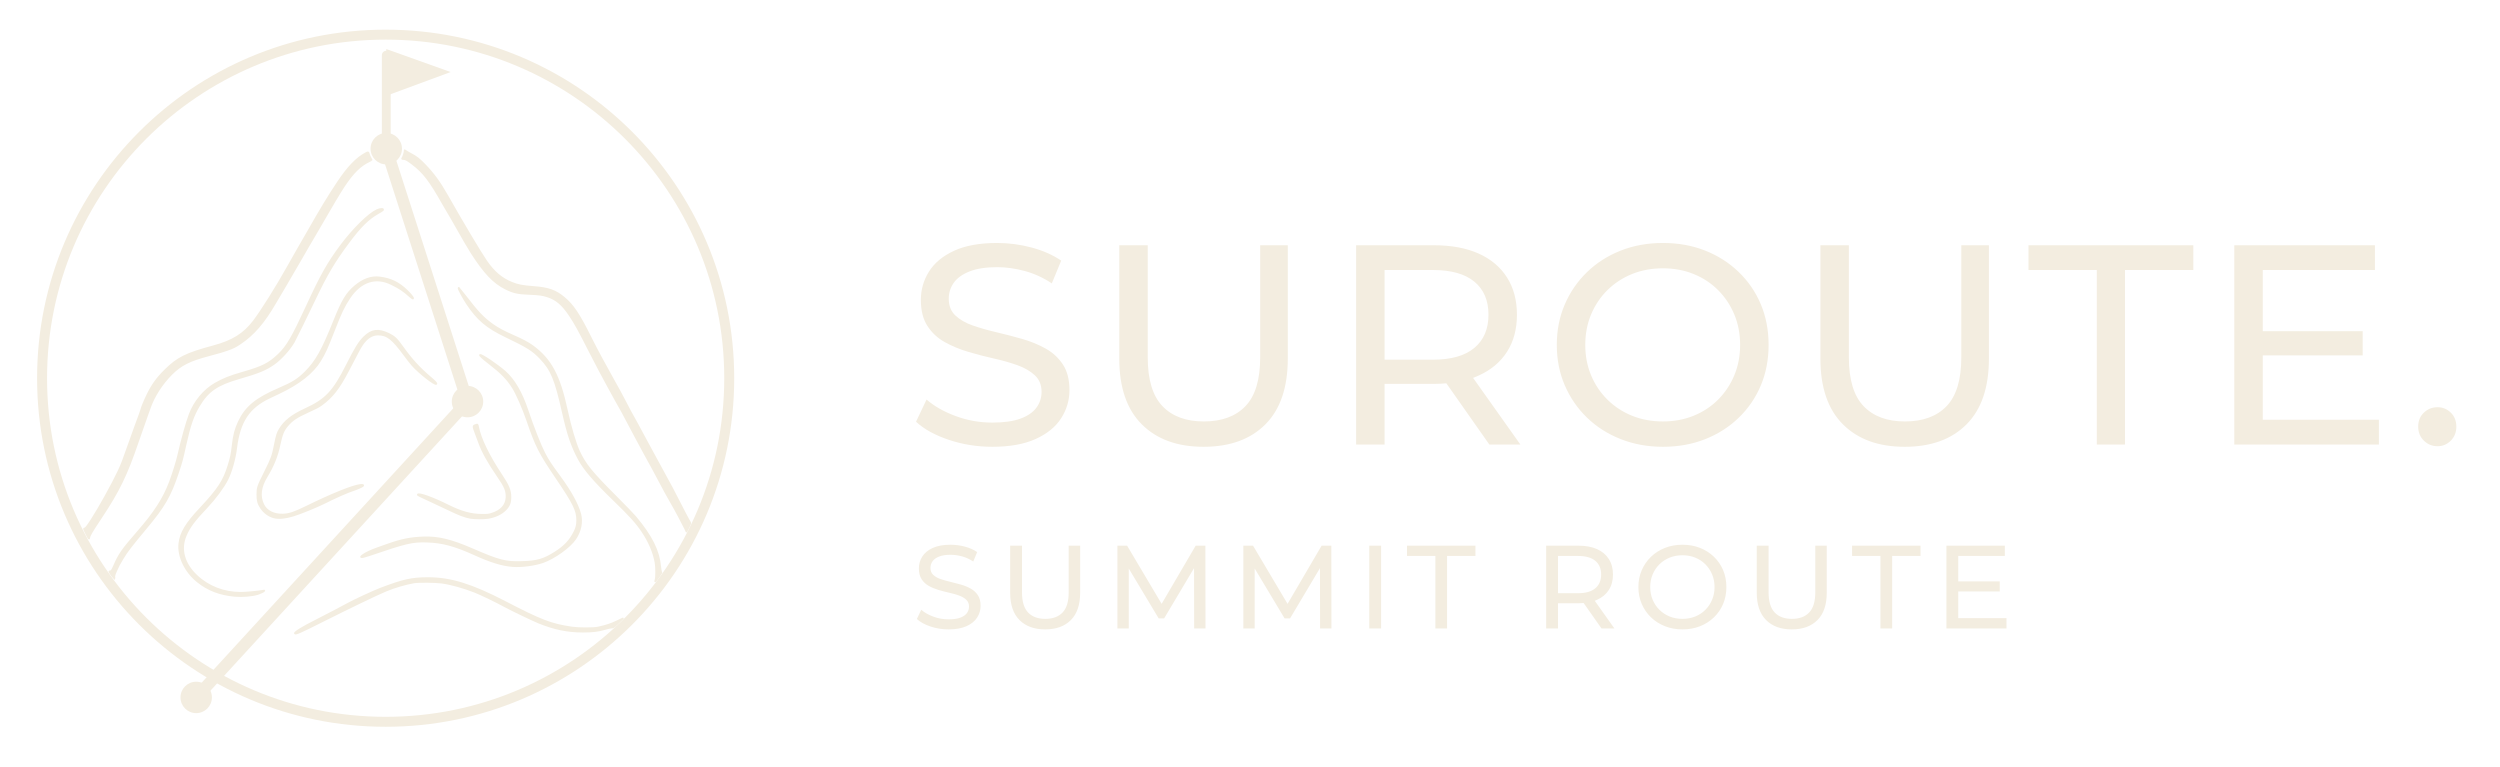
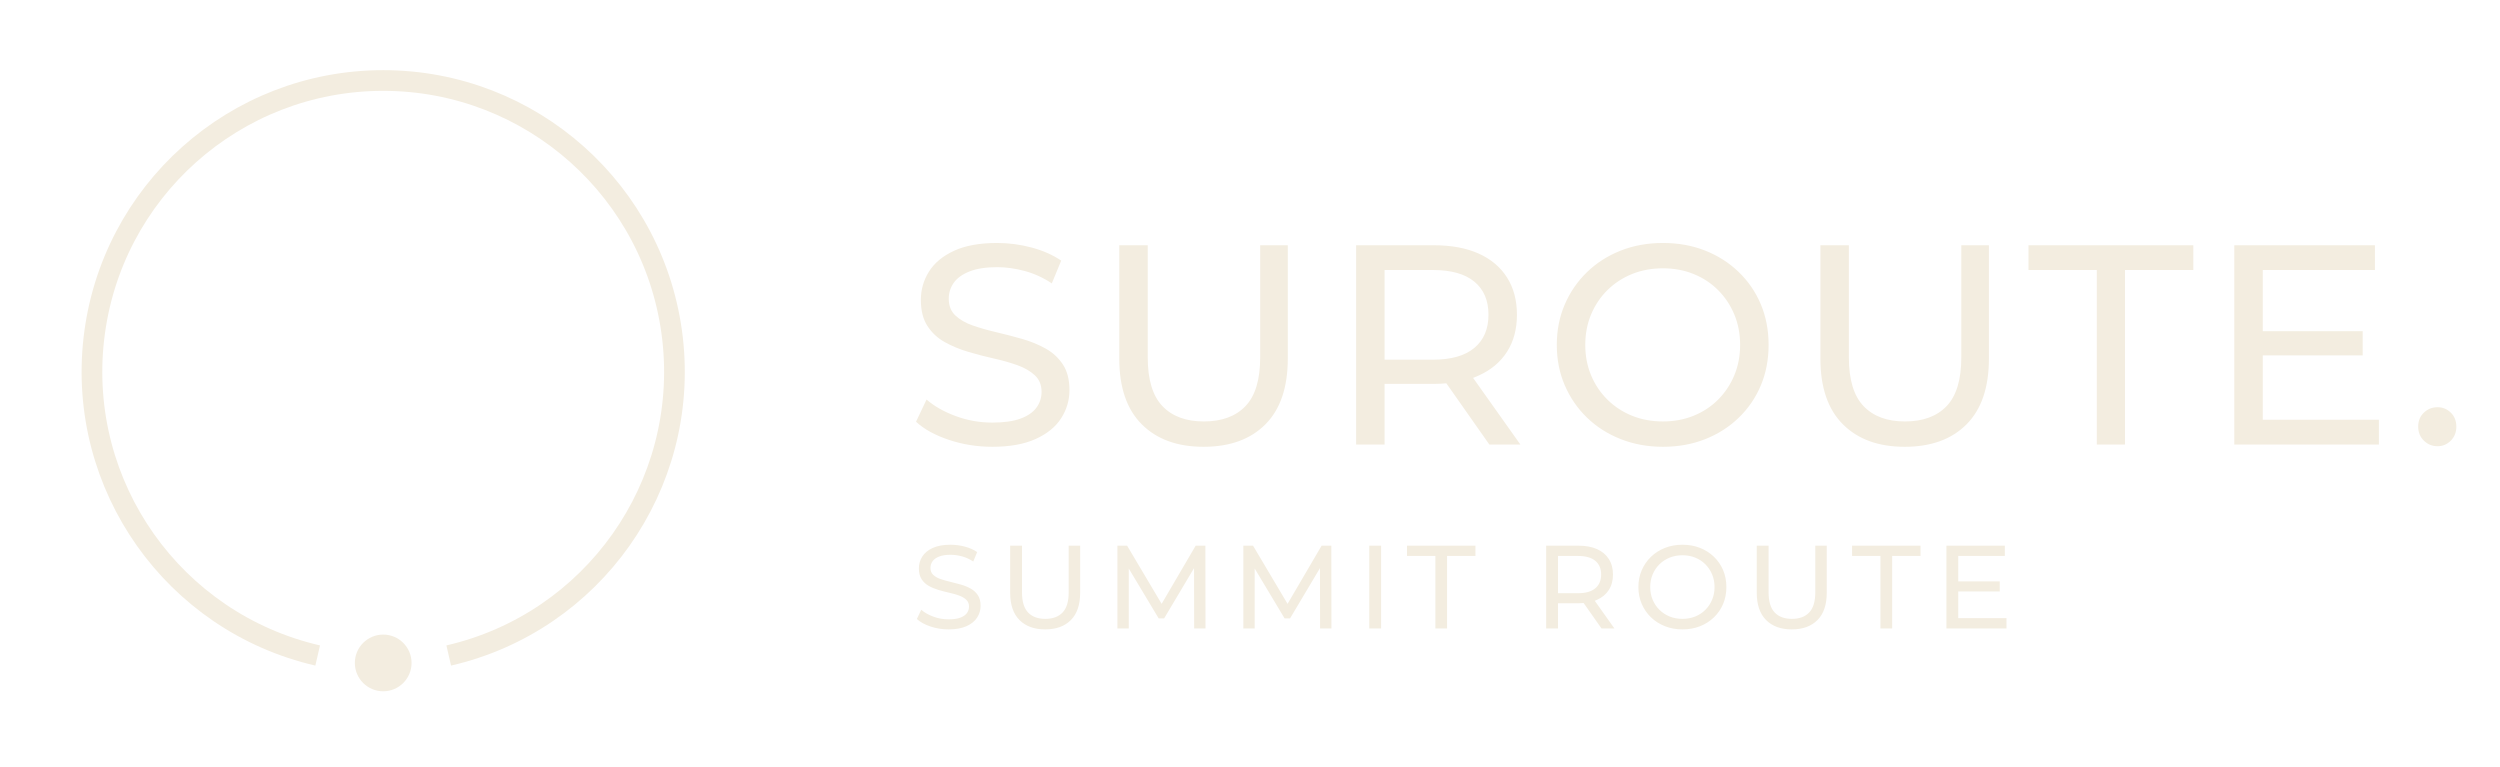
<svg xmlns="http://www.w3.org/2000/svg" viewBox="0.0 0.0 326.2 100.0" role="img" aria-label="SuRoute · Summit Route">
-   <circle cx="50.32" cy="49.35" r="44.83" fill="none" stroke="#F3EDE0" stroke-width="1.30" />
-   <path fill="#F3EDE0" fill-rule="evenodd" stroke="#F3EDE0" stroke-width="0.22" stroke-linejoin="round" d="M38.48 82.65C38.39 82.51 39.49 81.83 41.23 80.96C42.20 80.47 44.75 79.14 45.34 78.81C46.16 78.35 48.65 77.20 49.62 76.82C52.65 75.67 53.71 75.43 55.88 75.43C58.81 75.43 61.56 76.29 65.88 78.53C70.60 80.98 71.90 81.48 74.62 81.88C75.50 82.01 77.46 82.01 78.05 81.88C79.10 81.65 79.73 81.44 80.50 81.07L81.27 80.70L80.67 81.29C80.06 81.87 80.06 81.88 79.82 81.88C79.68 81.88 79.30 81.96 78.97 82.06C78.07 82.33 77.34 82.42 76.02 82.42C74.04 82.41 72.37 82.07 70.30 81.24C69.55 80.93 66.83 79.63 65.92 79.14C64.76 78.50 62.74 77.53 61.95 77.22C60.51 76.65 58.81 76.18 57.62 76.02C56.79 75.91 54.62 75.89 54.02 75.99C52.96 76.17 51.44 76.61 50.35 77.07C49.25 77.52 45.22 79.47 41.98 81.10C39.26 82.47 38.56 82.78 38.48 82.65ZM30.63 77.75C28.67 77.56 27.17 76.99 25.79 75.89C24.18 74.61 23.21 72.59 23.40 70.92C23.56 69.52 24.28 68.32 26.15 66.33C28.49 63.83 29.19 62.77 29.82 60.72C30.13 59.73 30.23 59.25 30.35 58.17C30.52 56.71 30.70 56.03 31.17 55.02C32.09 53.09 33.42 52.00 36.45 50.70C38.20 49.95 38.89 49.51 39.83 48.58C41.26 47.15 42.05 45.74 43.61 41.85C44.68 39.18 45.23 38.27 46.33 37.34C47.39 36.45 48.46 36.07 49.52 36.20C50.98 36.38 52.02 36.88 53.12 37.95C53.95 38.75 54.23 39.34 53.45 38.65C52.68 37.95 52.16 37.60 51.12 37.09C49.05 36.04 47.05 36.69 45.59 38.88C44.85 40.00 44.49 40.76 43.57 43.12C42.65 45.47 42.38 46.08 41.78 47.05C40.81 48.65 38.99 50.08 36.32 51.33C36.02 51.48 35.49 51.73 35.14 51.89C32.46 53.16 31.24 55.01 30.82 58.45C30.66 59.83 30.17 61.56 29.67 62.55C29.17 63.55 28.05 65.06 26.97 66.20C25.32 67.94 24.69 68.79 24.23 69.89C23.48 71.66 23.99 73.55 25.64 75.11C27.18 76.57 29.20 77.35 31.41 77.35C32.02 77.35 33.66 77.20 34.20 77.10C34.52 77.04 34.51 77.04 34.47 77.10C34.43 77.18 34.00 77.38 33.65 77.50C32.90 77.73 31.61 77.84 30.63 77.75ZM85.53 75.67C85.65 75.33 85.64 73.99 85.53 73.38C85.28 72.03 84.71 70.69 83.80 69.33C83.04 68.20 82.17 67.24 80.11 65.25C77.49 62.71 76.23 61.24 75.51 59.90C74.61 58.22 74.09 56.70 73.45 53.85C72.47 49.48 71.95 48.24 70.51 46.74C69.49 45.68 68.84 45.27 66.00 43.91C63.52 42.72 62.32 41.71 60.93 39.62C60.46 38.92 59.76 37.62 59.83 37.56C59.84 37.54 59.88 37.56 59.91 37.61C59.93 37.66 60.04 37.80 60.14 37.91C60.24 38.03 60.45 38.30 60.61 38.50C62.38 40.80 63.07 41.52 64.33 42.41C65.00 42.88 65.73 43.27 67.00 43.83C68.11 44.31 68.91 44.74 69.45 45.13C71.86 46.88 72.99 48.99 73.97 53.55C74.44 55.72 75.06 57.81 75.54 58.87C76.35 60.60 77.17 61.62 80.35 64.80C81.49 65.94 82.64 67.13 82.91 67.45C85.02 69.98 85.97 71.89 86.15 73.97C86.18 74.27 86.23 74.57 86.27 74.63C86.33 74.72 86.31 74.77 85.97 75.25C85.47 75.95 85.43 75.98 85.53 75.67ZM14.61 75.11C14.21 74.55 14.21 74.55 14.37 74.55C14.54 74.55 14.62 74.43 14.88 73.85C15.55 72.30 15.95 71.74 17.92 69.47C20.16 66.91 21.34 65.09 22.17 62.90C22.59 61.77 23.08 60.20 23.27 59.35C23.72 57.37 24.34 55.15 24.75 54.06C25.36 52.42 26.62 50.90 28.07 50.06C29.16 49.44 29.96 49.12 31.69 48.62C34.24 47.89 35.10 47.46 36.35 46.27C37.48 45.19 38.14 44.05 40.05 39.92C41.89 35.92 42.81 34.30 44.47 32.07C46.09 29.90 48.12 27.90 49.20 27.41C49.66 27.20 50.13 27.21 49.95 27.43C49.91 27.47 49.63 27.65 49.32 27.82C48.02 28.56 46.99 29.58 45.42 31.70C43.63 34.10 42.62 35.81 41.15 38.89C39.97 41.35 38.53 44.29 38.31 44.67C37.72 45.66 36.65 46.83 35.77 47.46C34.69 48.23 33.73 48.62 31.20 49.35C28.32 50.18 27.13 51.00 25.96 52.96C25.20 54.22 24.76 55.50 24.20 58.04C23.78 59.96 23.71 60.23 23.20 61.75C22.20 64.73 21.43 66.07 19.00 68.97C17.10 71.25 16.56 71.95 15.99 72.90C15.56 73.61 15.42 73.88 15.15 74.50C14.91 75.05 14.88 75.20 14.94 75.42C14.97 75.52 14.99 75.60 14.98 75.60C14.97 75.60 14.81 75.38 14.61 75.11ZM66.90 73.86C65.54 73.76 64.02 73.29 61.95 72.35C59.35 71.17 57.72 70.73 55.70 70.67C53.80 70.61 52.99 70.80 48.25 72.42C47.16 72.79 46.83 72.80 47.34 72.43C47.71 72.16 48.40 71.83 49.28 71.52C49.72 71.37 50.29 71.17 50.55 71.07C52.40 70.41 53.63 70.17 55.30 70.12C57.19 70.06 58.87 70.47 61.60 71.65C65.12 73.18 65.96 73.40 68.10 73.33C70.06 73.28 70.93 73.03 72.41 72.10C73.67 71.30 74.36 70.57 74.94 69.42C75.22 68.87 75.31 68.49 75.31 67.88C75.31 66.60 74.88 65.73 72.63 62.40C70.41 59.13 69.96 58.26 68.80 54.87C68.26 53.29 67.42 51.38 66.93 50.60C66.21 49.45 65.45 48.66 63.79 47.38C62.96 46.74 62.53 46.35 62.64 46.31C62.85 46.24 64.90 47.63 65.89 48.50C67.08 49.56 68.04 51.20 68.81 53.50C69.58 55.79 70.51 58.15 71.03 59.14C71.53 60.10 71.81 60.53 73.08 62.26C74.46 64.15 75.38 65.82 75.71 67.06C75.99 68.09 75.75 69.29 75.08 70.29C74.36 71.37 72.34 72.82 70.83 73.35C69.73 73.73 68.03 73.95 66.90 73.86ZM11.26 69.67C10.93 69.03 10.91 68.97 11.01 68.96C11.18 68.95 11.34 68.75 11.94 67.83C12.99 66.20 14.62 63.26 15.46 61.48C15.92 60.49 16.03 60.19 16.97 57.53C17.18 56.95 17.46 56.16 17.60 55.77C18.13 54.35 18.45 53.45 18.45 53.39C18.45 53.28 18.88 52.23 19.23 51.52C19.84 50.26 20.48 49.36 21.50 48.35C23.15 46.70 24.26 46.15 27.85 45.18C30.36 44.51 31.84 43.58 33.13 41.88C34.16 40.51 36.02 37.56 37.55 34.83C38.43 33.26 38.58 32.99 38.90 32.45C39.09 32.13 39.64 31.17 40.14 30.30C41.93 27.16 42.78 25.75 44.11 23.75C45.41 21.80 46.55 20.62 47.72 20.00C48.04 19.82 48.06 19.83 48.15 20.16C48.18 20.29 48.28 20.50 48.36 20.63C48.44 20.75 48.50 20.86 48.50 20.87C48.50 20.88 48.35 20.96 48.17 21.04C47.00 21.59 46.04 22.54 44.87 24.30C44.39 25.02 43.18 27.04 41.77 29.50C41.58 29.84 41.17 30.53 40.88 31.03C40.58 31.52 39.88 32.73 39.31 33.73C38.75 34.71 37.86 36.23 37.35 37.10C36.84 37.97 36.19 39.06 35.92 39.52C34.42 42.10 33.08 43.66 31.31 44.84C30.75 45.22 30.41 45.39 29.70 45.64C29.16 45.84 28.78 45.95 27.25 46.36C24.74 47.02 23.59 47.60 22.37 48.82C21.12 50.08 20.08 51.69 19.55 53.21C19.47 53.44 19.29 53.94 19.15 54.33C18.89 55.05 18.60 55.86 18.02 57.55C16.50 62.01 15.53 64.01 13.14 67.61C11.94 69.42 11.69 69.85 11.65 70.15C11.62 70.37 11.62 70.37 11.26 69.67ZM89.38 68.94C89.08 68.32 88.04 66.36 87.60 65.62C87.23 65.00 86.47 63.60 85.79 62.30C85.42 61.59 84.61 60.10 84.55 60.02C84.53 60.00 84.22 59.41 83.85 58.73C83.48 58.04 83.10 57.33 83.00 57.15C82.90 56.97 82.51 56.25 82.15 55.55C81.79 54.85 81.33 54.00 81.15 53.67C80.96 53.35 80.59 52.67 80.31 52.18C80.04 51.68 79.58 50.85 79.29 50.32C78.68 49.21 77.86 47.66 77.00 45.98C75.54 43.10 75.06 42.23 74.34 41.15C73.39 39.73 72.59 39.05 71.45 38.68C70.76 38.46 70.40 38.41 69.03 38.35C67.58 38.30 66.96 38.16 65.97 37.66C64.41 36.88 63.23 35.64 61.52 32.98C61.17 32.44 60.23 30.83 59.82 30.08C59.69 29.83 59.27 29.10 58.89 28.45C58.50 27.81 58.04 27.01 57.85 26.68C56.09 23.56 55.27 22.49 53.80 21.38C53.10 20.85 52.91 20.75 52.62 20.75C52.43 20.75 52.42 20.72 52.53 20.58C52.62 20.45 52.80 19.88 52.80 19.70C52.80 19.55 52.80 19.55 52.93 19.68C53.01 19.75 53.31 19.93 53.60 20.08C54.32 20.45 54.68 20.73 55.45 21.53C56.57 22.69 57.37 23.79 58.38 25.57C60.30 28.97 62.72 33.02 63.44 34.06C64.41 35.48 65.45 36.36 66.76 36.89C67.55 37.22 68.20 37.34 69.67 37.45C71.56 37.59 72.50 37.93 73.60 38.85C74.76 39.81 75.57 41.02 77.12 44.15C77.83 45.57 78.92 47.60 79.98 49.48C80.62 50.61 81.10 51.50 81.58 52.42C82.02 53.29 82.30 53.81 83.00 55.05C83.32 55.63 83.76 56.44 84.55 57.92C84.91 58.60 85.39 59.49 85.62 59.89C85.85 60.30 86.20 60.94 86.40 61.32C86.60 61.71 86.96 62.36 87.19 62.78C87.43 63.19 87.88 64.04 88.20 64.68C89.17 66.58 89.91 67.99 90.06 68.20C90.10 68.26 90.05 68.40 89.84 68.82L89.57 69.36L89.38 68.94ZM61.38 67.57C60.66 67.44 59.90 67.15 58.58 66.51C57.86 66.17 56.89 65.71 56.43 65.50C54.79 64.75 54.49 64.60 54.51 64.54C54.60 64.29 56.49 64.97 58.49 65.97C60.17 66.81 61.48 67.17 62.90 67.17C63.66 67.17 63.76 67.16 64.17 67.03C65.37 66.66 66.04 65.92 66.09 64.91C66.13 64.05 65.90 63.50 64.93 62.10C63.74 60.38 62.90 58.86 62.51 57.74C62.40 57.43 62.19 56.88 62.05 56.51C61.71 55.61 61.71 55.57 62.04 55.46C62.33 55.36 62.31 55.34 62.38 55.70C62.66 57.22 63.78 59.52 65.46 62.04C66.34 63.35 66.60 64.00 66.60 64.85C66.60 65.63 66.44 66.01 65.93 66.53C65.39 67.06 64.60 67.43 63.68 67.58C63.11 67.67 61.91 67.66 61.38 67.57ZM35.75 67.51C35.07 67.33 34.47 66.89 34.05 66.27C33.68 65.70 33.57 65.33 33.58 64.50C33.58 63.62 33.63 63.47 34.59 61.55C35.45 59.83 35.58 59.49 35.87 57.98C36.11 56.78 36.21 56.48 36.48 56.03C37.12 54.95 38.09 54.19 39.80 53.40C42.52 52.15 43.50 51.12 45.26 47.63C46.35 45.46 46.88 44.60 47.52 43.98C48.50 43.02 49.36 42.91 50.75 43.58C51.46 43.93 51.76 44.21 52.50 45.25C53.67 46.90 54.71 48.03 56.15 49.25C56.80 49.80 56.98 50.00 56.93 50.09C56.80 50.30 54.69 48.65 53.81 47.65C53.58 47.39 53.12 46.80 52.79 46.35C51.20 44.19 50.51 43.65 49.32 43.65C48.54 43.65 47.84 44.10 47.24 45.00C47.00 45.35 46.81 45.70 45.38 48.45C44.21 50.69 43.32 51.82 41.93 52.83C41.53 53.11 41.22 53.27 40.05 53.80C38.72 54.40 38.10 54.82 37.51 55.52C36.98 56.14 36.77 56.64 36.47 58.05C36.18 59.48 35.63 60.83 34.80 62.18C33.97 63.54 33.82 64.75 34.36 65.85C34.78 66.71 35.76 67.19 36.95 67.14C37.78 67.10 38.44 66.88 39.98 66.12C43.35 64.47 46.02 63.39 47.06 63.27C47.35 63.24 47.48 63.30 47.34 63.42C47.27 63.49 46.45 63.85 46.12 63.95C45.35 64.19 43.75 64.90 42.18 65.69C41.27 66.14 39.11 67.02 38.27 67.27C37.23 67.59 36.37 67.67 35.75 67.51Z" />
-   <path d="M25.6 91L61 52.4L50.4 19.4" fill="none" stroke="#F3EDE0" stroke-width="1.55" stroke-linecap="round" stroke-linejoin="round" />
-   <path d="M50.4 19.4V7.2" stroke="#F3EDE0" stroke-width="1.15" stroke-linecap="round" />
-   <path fill="#F3EDE0" d="M50.4 6.4L58.8 9.4L50.4 12.5Z" />
-   <circle fill="#F3EDE0" cx="25.6" cy="91" r="2.05" />
-   <circle fill="#F3EDE0" cx="61" cy="52.4" r="2.05" />
-   <circle fill="#F3EDE0" cx="50.4" cy="19.4" r="2.05" />
+   <path d="M41.45 85.53A38 38 0 1 1 58.55 85.53" fill="none" stroke="#F3EDE0" stroke-width="2.7" />
+   <circle cx="50" cy="86.50" r="3.7" fill="#F3EDE0" />
  <g fill="#F3EDE0">
    <path d="M129.477 58.297Q126.506 58.297 123.794 57.387Q121.083 56.477 119.523 55.029L120.897 52.131Q122.383 53.431 124.686 54.286Q126.989 55.14 129.477 55.14Q131.743 55.14 133.154 54.62Q134.566 54.1 135.234 53.19Q135.903 52.28 135.903 51.129Q135.903 49.791 135.03 48.974Q134.157 48.157 132.764 47.656Q131.371 47.154 129.7 46.783Q128.029 46.411 126.339 45.91Q124.649 45.409 123.256 44.629Q121.863 43.849 121.009 42.53Q120.154 41.211 120.154 39.131Q120.154 37.126 121.213 35.436Q122.271 33.746 124.481 32.724Q126.691 31.703 130.109 31.703Q132.374 31.703 134.603 32.297Q136.831 32.891 138.466 34.006L137.24 36.977Q135.569 35.863 133.711 35.361Q131.854 34.86 130.109 34.86Q127.917 34.86 126.506 35.417Q125.094 35.974 124.444 36.903Q123.794 37.831 123.794 38.983Q123.794 40.357 124.667 41.174Q125.54 41.991 126.933 42.474Q128.326 42.957 129.997 43.347Q131.669 43.737 133.359 44.22Q135.049 44.703 136.441 45.483Q137.834 46.263 138.689 47.563Q139.543 48.863 139.543 50.906Q139.543 52.874 138.466 54.564Q137.389 56.254 135.141 57.276Q132.894 58.297 129.477 58.297ZM157.037 58.297Q151.911 58.297 148.977 55.363Q146.043 52.429 146.043 46.783V32.0H149.757V46.634Q149.757 50.98 151.67 52.986Q153.583 54.991 157.074 54.991Q160.603 54.991 162.516 52.986Q164.429 50.98 164.429 46.634V32.0H168.031V46.783Q168.031 52.429 165.116 55.363Q162.2 58.297 157.037 58.297ZM176.946 58.0V32.0H187.086Q190.503 32.0 192.917 33.077Q195.331 34.154 196.631 36.197Q197.931 38.24 197.931 41.063Q197.931 43.886 196.631 45.91Q195.331 47.934 192.917 49.011Q192.583 49.16 192.211 49.309L198.377 58.0H194.329L188.72 50.014Q187.94 50.089 187.086 50.089H180.66V58.0ZM180.66 46.931H186.974Q190.54 46.931 192.379 45.39Q194.217 43.849 194.217 41.063Q194.217 38.277 192.379 36.754Q190.54 35.231 186.974 35.231H180.66ZM216.986 58.297Q214.014 58.297 211.47 57.294Q208.926 56.291 207.069 54.49Q205.211 52.689 204.171 50.274Q203.131 47.86 203.131 45.0Q203.131 42.14 204.171 39.726Q205.211 37.311 207.069 35.51Q208.926 33.709 211.451 32.706Q213.977 31.703 216.986 31.703Q219.957 31.703 222.464 32.687Q224.971 33.671 226.847 35.473Q228.723 37.274 229.744 39.689Q230.766 42.103 230.766 45.0Q230.766 47.897 229.744 50.311Q228.723 52.726 226.847 54.527Q224.971 56.329 222.464 57.313Q219.957 58.297 216.986 58.297ZM216.986 54.991Q219.14 54.991 220.979 54.249Q222.817 53.506 224.173 52.15Q225.529 50.794 226.29 48.974Q227.051 47.154 227.051 45.0Q227.051 42.846 226.29 41.026Q225.529 39.206 224.173 37.85Q222.817 36.494 220.979 35.751Q219.14 35.009 216.986 35.009Q214.794 35.009 212.956 35.751Q211.117 36.494 209.743 37.85Q208.369 39.206 207.607 41.026Q206.846 42.846 206.846 45.0Q206.846 47.154 207.607 48.974Q208.369 50.794 209.743 52.15Q211.117 53.506 212.956 54.249Q214.794 54.991 216.986 54.991ZM248.52 58.297Q243.394 58.297 240.46 55.363Q237.526 52.429 237.526 46.783V32.0H241.24V46.634Q241.24 50.98 243.153 52.986Q245.066 54.991 248.557 54.991Q252.086 54.991 253.999 52.986Q255.911 50.98 255.911 46.634V32.0H259.514V46.783Q259.514 52.429 256.599 55.363Q253.683 58.297 248.52 58.297ZM273.591 58.0V35.231H264.677V32.0H286.183V35.231H277.269V58.0ZM295.246 54.769H310.4V58.0H291.531V32.0H309.88V35.231H295.246V43.217H308.283V46.374H295.246ZM318.051 58.223Q317.011 58.223 316.269 57.499Q315.526 56.774 315.526 55.66Q315.526 54.546 316.269 53.84Q317.011 53.134 318.051 53.134Q319.054 53.134 319.779 53.84Q320.503 54.546 320.503 55.66Q320.503 56.774 319.779 57.499Q319.054 58.223 318.051 58.223Z" />
    <path d="M123.767 82.123Q122.533 82.123 121.407 81.745Q120.281 81.367 119.633 80.766L120.203 79.562Q120.821 80.102 121.777 80.457Q122.734 80.812 123.767 80.812Q124.709 80.812 125.295 80.596Q125.881 80.38 126.159 80.002Q126.437 79.624 126.437 79.146Q126.437 78.59 126.074 78.251Q125.711 77.911 125.133 77.703Q124.554 77.495 123.86 77.341Q123.166 77.186 122.464 76.978Q121.762 76.77 121.183 76.446Q120.605 76.122 120.25 75.574Q119.895 75.026 119.895 74.162Q119.895 73.329 120.335 72.627Q120.774 71.925 121.692 71.501Q122.61 71.077 124.03 71.077Q124.971 71.077 125.897 71.323Q126.822 71.57 127.501 72.033L126.992 73.267Q126.298 72.805 125.526 72.596Q124.755 72.388 124.03 72.388Q123.119 72.388 122.533 72.619Q121.947 72.851 121.677 73.237Q121.407 73.622 121.407 74.101Q121.407 74.671 121.769 75.011Q122.132 75.35 122.711 75.551Q123.289 75.751 123.983 75.913Q124.678 76.075 125.38 76.276Q126.082 76.477 126.66 76.801Q127.239 77.125 127.594 77.665Q127.949 78.205 127.949 79.053Q127.949 79.871 127.501 80.573Q127.054 81.275 126.12 81.699Q125.187 82.123 123.767 82.123ZM136.373 82.123Q134.243 82.123 133.025 80.905Q131.806 79.686 131.806 77.341V71.2H133.349V77.279Q133.349 79.084 134.143 79.917Q134.938 80.75 136.388 80.75Q137.854 80.75 138.648 79.917Q139.443 79.084 139.443 77.279V71.2H140.939V77.341Q140.939 79.686 139.728 80.905Q138.517 82.123 136.373 82.123ZM145.799 82.0V71.2H147.065L151.57 78.791L156.013 71.2H157.278L157.294 82.0H155.813L155.797 74.131L151.894 80.689H151.184L147.281 74.178V82.0ZM162.231 82.0V71.2H163.496L168.001 78.791L172.445 71.2H173.71L173.725 82.0H172.244L172.229 74.131L168.325 80.689H167.615L163.712 74.178V82.0ZM178.662 82.0V71.2H180.205V82.0ZM187.287 82.0V72.542H183.584V71.2H192.517V72.542H188.814V82.0ZM201.743 82.0V71.2H205.955Q207.375 71.2 208.378 71.647Q209.381 72.095 209.921 72.943Q210.461 73.792 210.461 74.965Q210.461 76.137 209.921 76.978Q209.381 77.819 208.378 78.266Q208.239 78.328 208.085 78.39L210.646 82.0H208.964L206.634 78.683Q206.31 78.714 205.955 78.714H203.286V82.0ZM203.286 77.402H205.909Q207.39 77.402 208.154 76.762Q208.918 76.122 208.918 74.965Q208.918 73.807 208.154 73.175Q207.39 72.542 205.909 72.542H203.286ZM219.533 82.123Q218.298 82.123 217.241 81.707Q216.185 81.29 215.413 80.542Q214.642 79.794 214.21 78.791Q213.778 77.788 213.778 76.6Q213.778 75.412 214.21 74.409Q214.642 73.406 215.413 72.658Q216.185 71.91 217.234 71.493Q218.283 71.077 219.533 71.077Q220.767 71.077 221.808 71.485Q222.85 71.894 223.629 72.643Q224.408 73.391 224.832 74.394Q225.257 75.397 225.257 76.6Q225.257 77.803 224.832 78.806Q224.408 79.809 223.629 80.557Q222.85 81.306 221.808 81.715Q220.767 82.123 219.533 82.123ZM219.533 80.75Q220.427 80.75 221.191 80.442Q221.955 80.133 222.518 79.57Q223.081 79.007 223.397 78.251Q223.714 77.495 223.714 76.6Q223.714 75.705 223.397 74.949Q223.081 74.193 222.518 73.63Q221.955 73.067 221.191 72.758Q220.427 72.45 219.533 72.45Q218.622 72.45 217.859 72.758Q217.095 73.067 216.524 73.63Q215.953 74.193 215.637 74.949Q215.321 75.705 215.321 76.6Q215.321 77.495 215.637 78.251Q215.953 79.007 216.524 79.57Q217.095 80.133 217.859 80.442Q218.622 80.75 219.533 80.75ZM233.789 82.123Q231.659 82.123 230.441 80.905Q229.222 79.686 229.222 77.341V71.2H230.765V77.279Q230.765 79.084 231.559 79.917Q232.354 80.75 233.804 80.75Q235.27 80.75 236.064 79.917Q236.859 79.084 236.859 77.279V71.2H238.355V77.341Q238.355 79.686 237.144 80.905Q235.933 82.123 233.789 82.123ZM245.36 82.0V72.542H241.657V71.2H250.59V72.542H246.887V82.0ZM255.512 80.658H261.807V82.0H253.969V71.2H261.591V72.542H255.512V75.859H260.927V77.171H255.512Z" />
  </g>
</svg>
